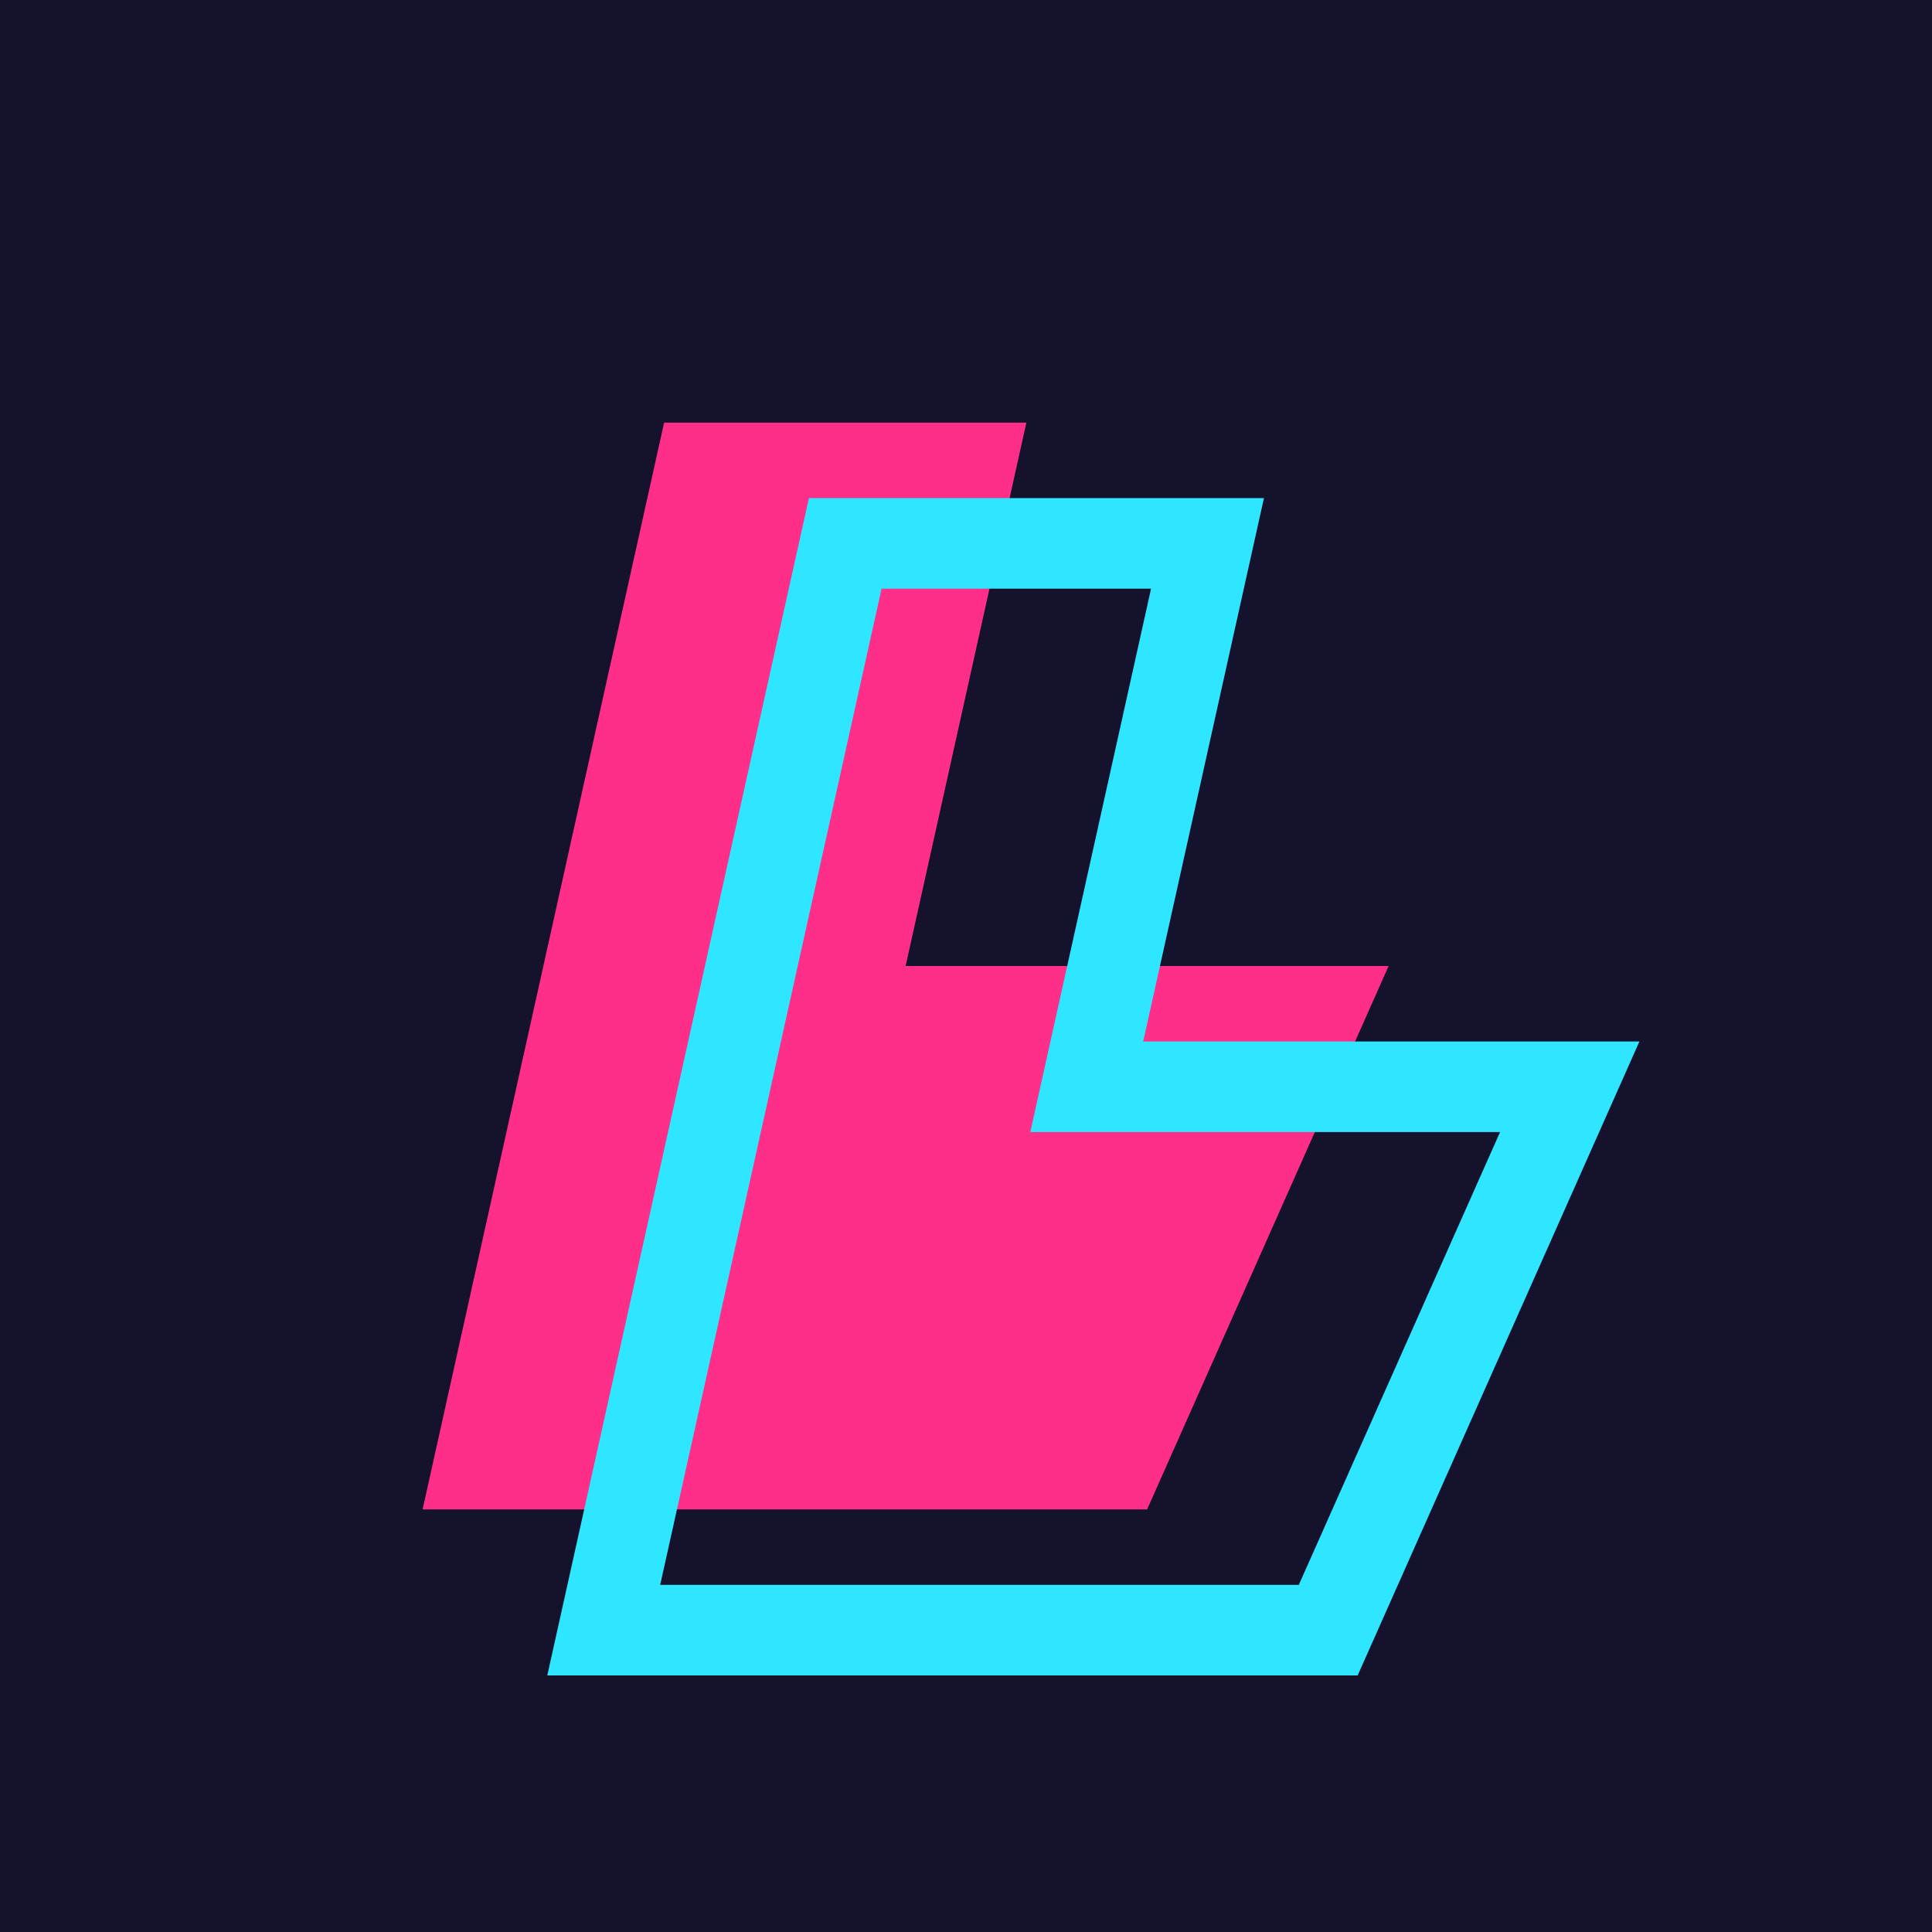
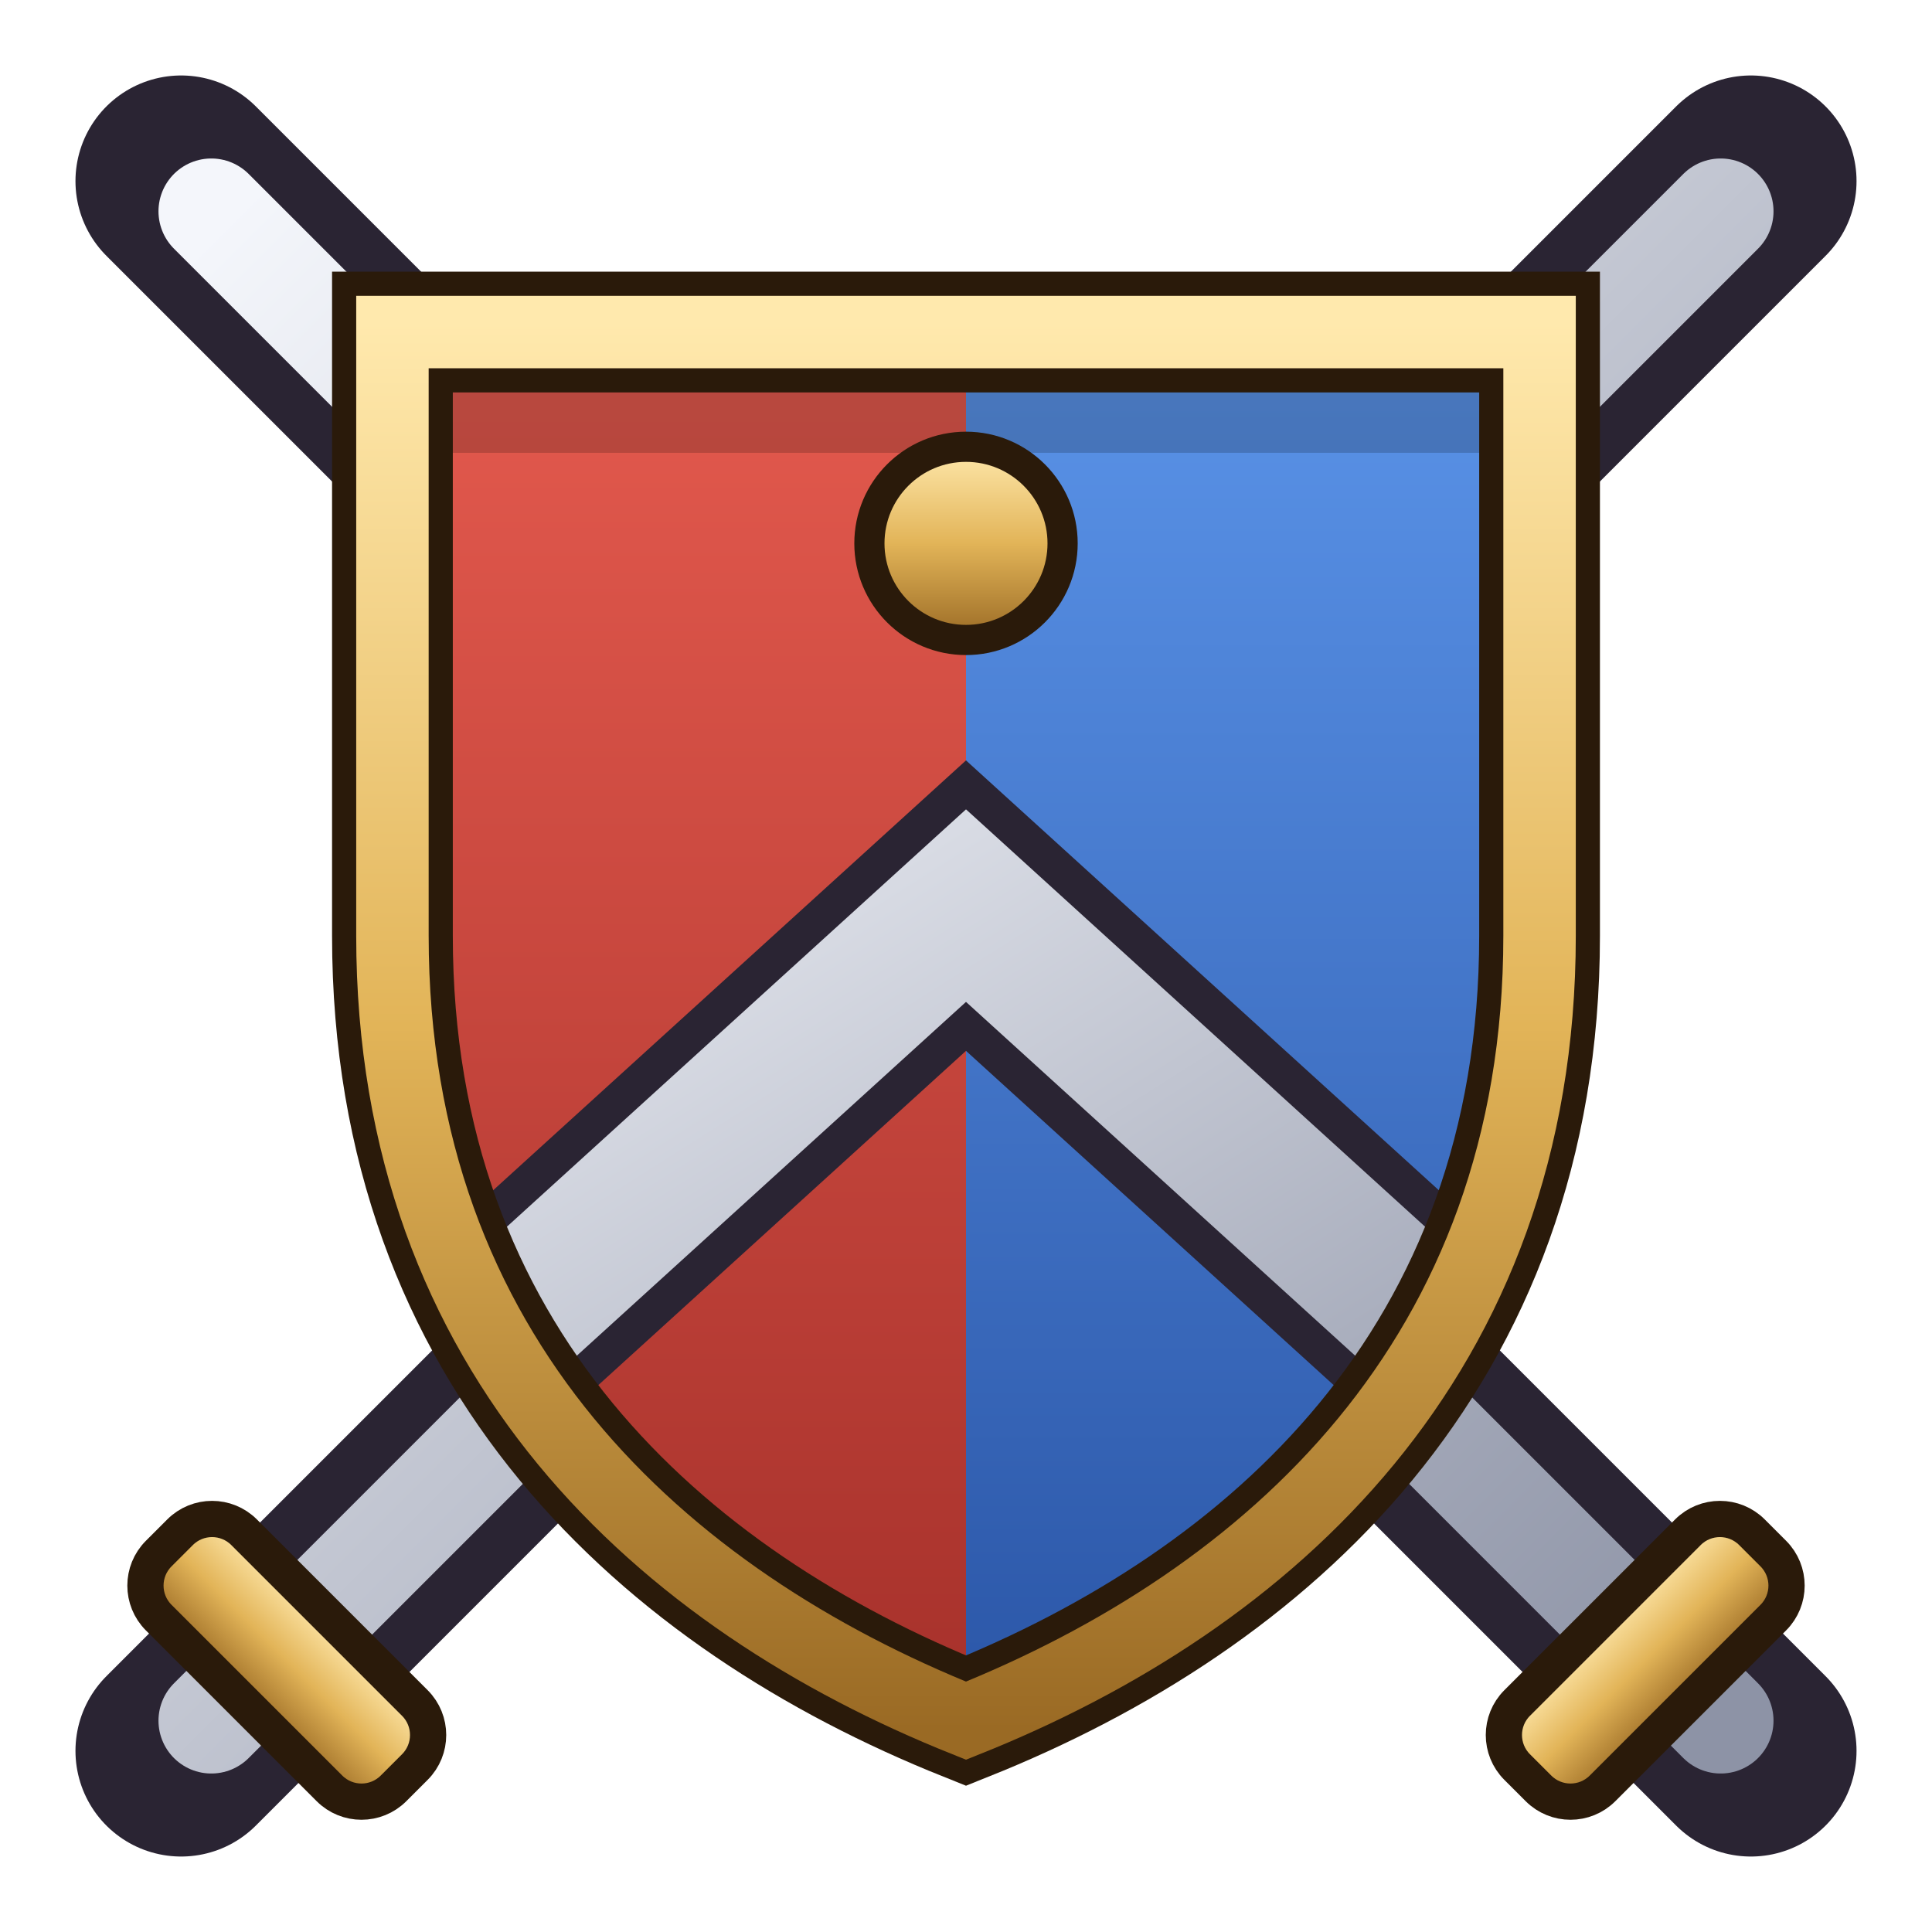
<svg xmlns="http://www.w3.org/2000/svg" viewBox="0 0 64 64">
-   <rect width="64" height="64" fill="#15122e" />
-   <path d="M14 50 L22 14 H34 L30 32 H46 L38 50 Z" fill="#ff2e88" />
-   <path d="M20 54 L28 18 H40 L36 36 H52 L44 54 Z" fill="none" stroke="#2ee6ff" stroke-width="3" />
+   <defs>
+     <linearGradient id="gold" x1="0" y1="0" x2="0" y2="1">
+       <stop offset="0" stop-color="#ffe9ad" />
+       <stop offset="0.5" stop-color="#e2b458" />
+       <stop offset="1" stop-color="#9a6a24" />
+     </linearGradient>
+     <linearGradient id="steel" x1="0" y1="0" x2="1" y2="1">
+       <stop offset="0" stop-color="#f4f6fb" />
+       <stop offset="1" stop-color="#8d93a6" />
+     </linearGradient>
+     <linearGradient id="gules" x1="0" y1="0" x2="0" y2="1">
+       <stop offset="0" stop-color="#e45a4e" />
+       <stop offset="1" stop-color="#a5302a" />
+     </linearGradient>
+     <linearGradient id="azure" x1="0" y1="0" x2="0" y2="1">
+       <stop offset="0" stop-color="#5a93e8" />
+       <stop offset="1" stop-color="#2a55a6" />
+     </linearGradient>
+     <clipPath id="shield">
+       <path d="M13 11 H51 V31 C51 45 42 53 32 57 C22 53 13 45 13 31 Z" />
+     </clipPath>
+   </defs>
+   <g stroke-linecap="round">
+     <path d="M6 6 L58 58" stroke="#2a2433" stroke-width="7" />
+     <path d="M58 6 L6 58" stroke="#2a2433" stroke-width="7" />
+     <path d="M7 7 L57 57" stroke="url(#steel)" stroke-width="3.5" />
+     <path d="M57 7 L7 57" stroke="url(#steel)" stroke-width="3.5" />
+   </g>
+   <g fill="url(#gold)" stroke="#2a1a0a" stroke-width="1.2">
+     <rect x="49" y="53" width="11" height="4" rx="1.5" transform="rotate(-45 54.5 55)" />
+     <rect x="4" y="53" width="11" height="4" rx="1.5" transform="rotate(45 9.5 55)" />
+   </g>
+   <path d="M13 11 H51 V31 C51 45 42 53 32 57 C22 53 13 45 13 31 Z" fill="#1c1925" />
+   <g clip-path="url(#shield)">
+     <rect x="13" y="11" width="19" height="47" fill="url(#gules)" />
+     <rect x="32" y="11" width="19" height="47" fill="url(#azure)" />
+     <path d="M10 46 L32 26 L54 46 L54 54 L32 34 L10 54 Z" fill="url(#steel)" stroke="#2a2433" stroke-width="1.2" />
+     <path d="M13 11 H51 V15 H13 Z" fill="#000" opacity="0.18" />
+   </g>
+   <path d="M13 11 H51 V31 C51 45 42 53 32 57 C22 53 13 45 13 31 Z" fill="none" stroke="#2a1a0a" stroke-width="4" />
+   <path d="M13 11 H51 V31 C51 45 42 53 32 57 C22 53 13 45 13 31 Z" fill="none" stroke="url(#gold)" stroke-width="2.4" />
+   <circle cx="32" cy="18" r="3.2" fill="url(#gold)" stroke="#2a1a0a" stroke-width="1" />
</svg>
